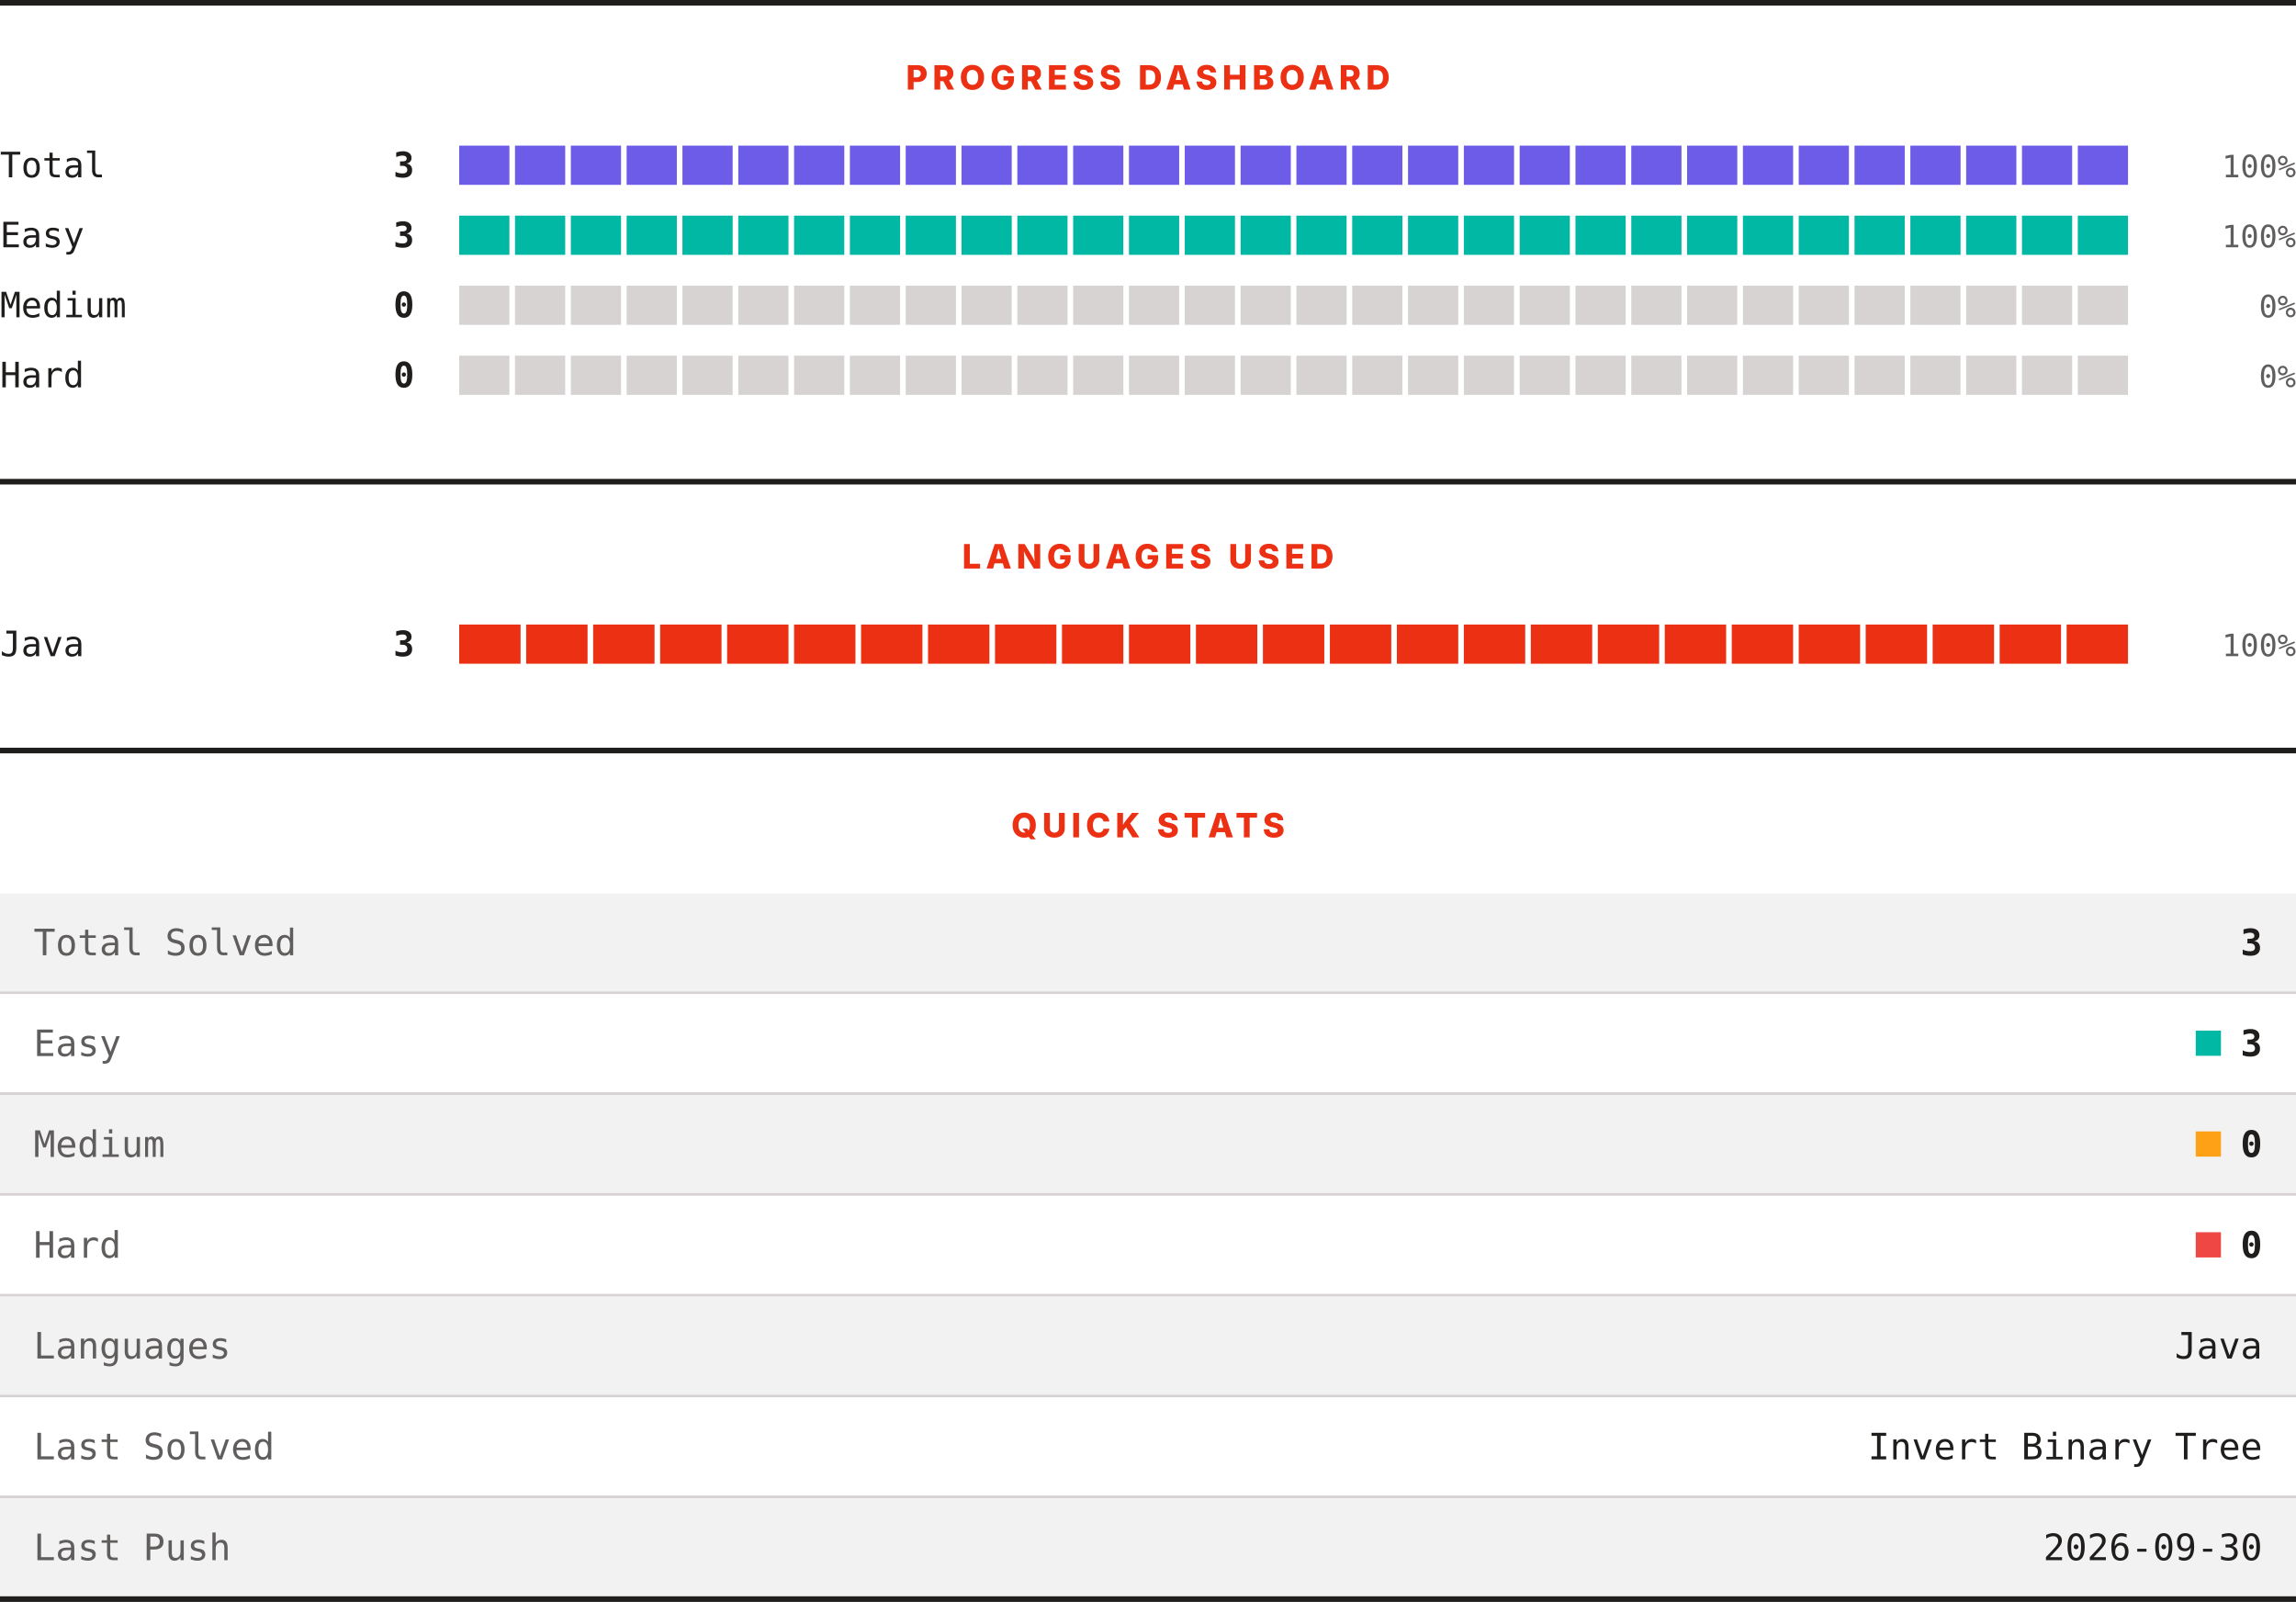
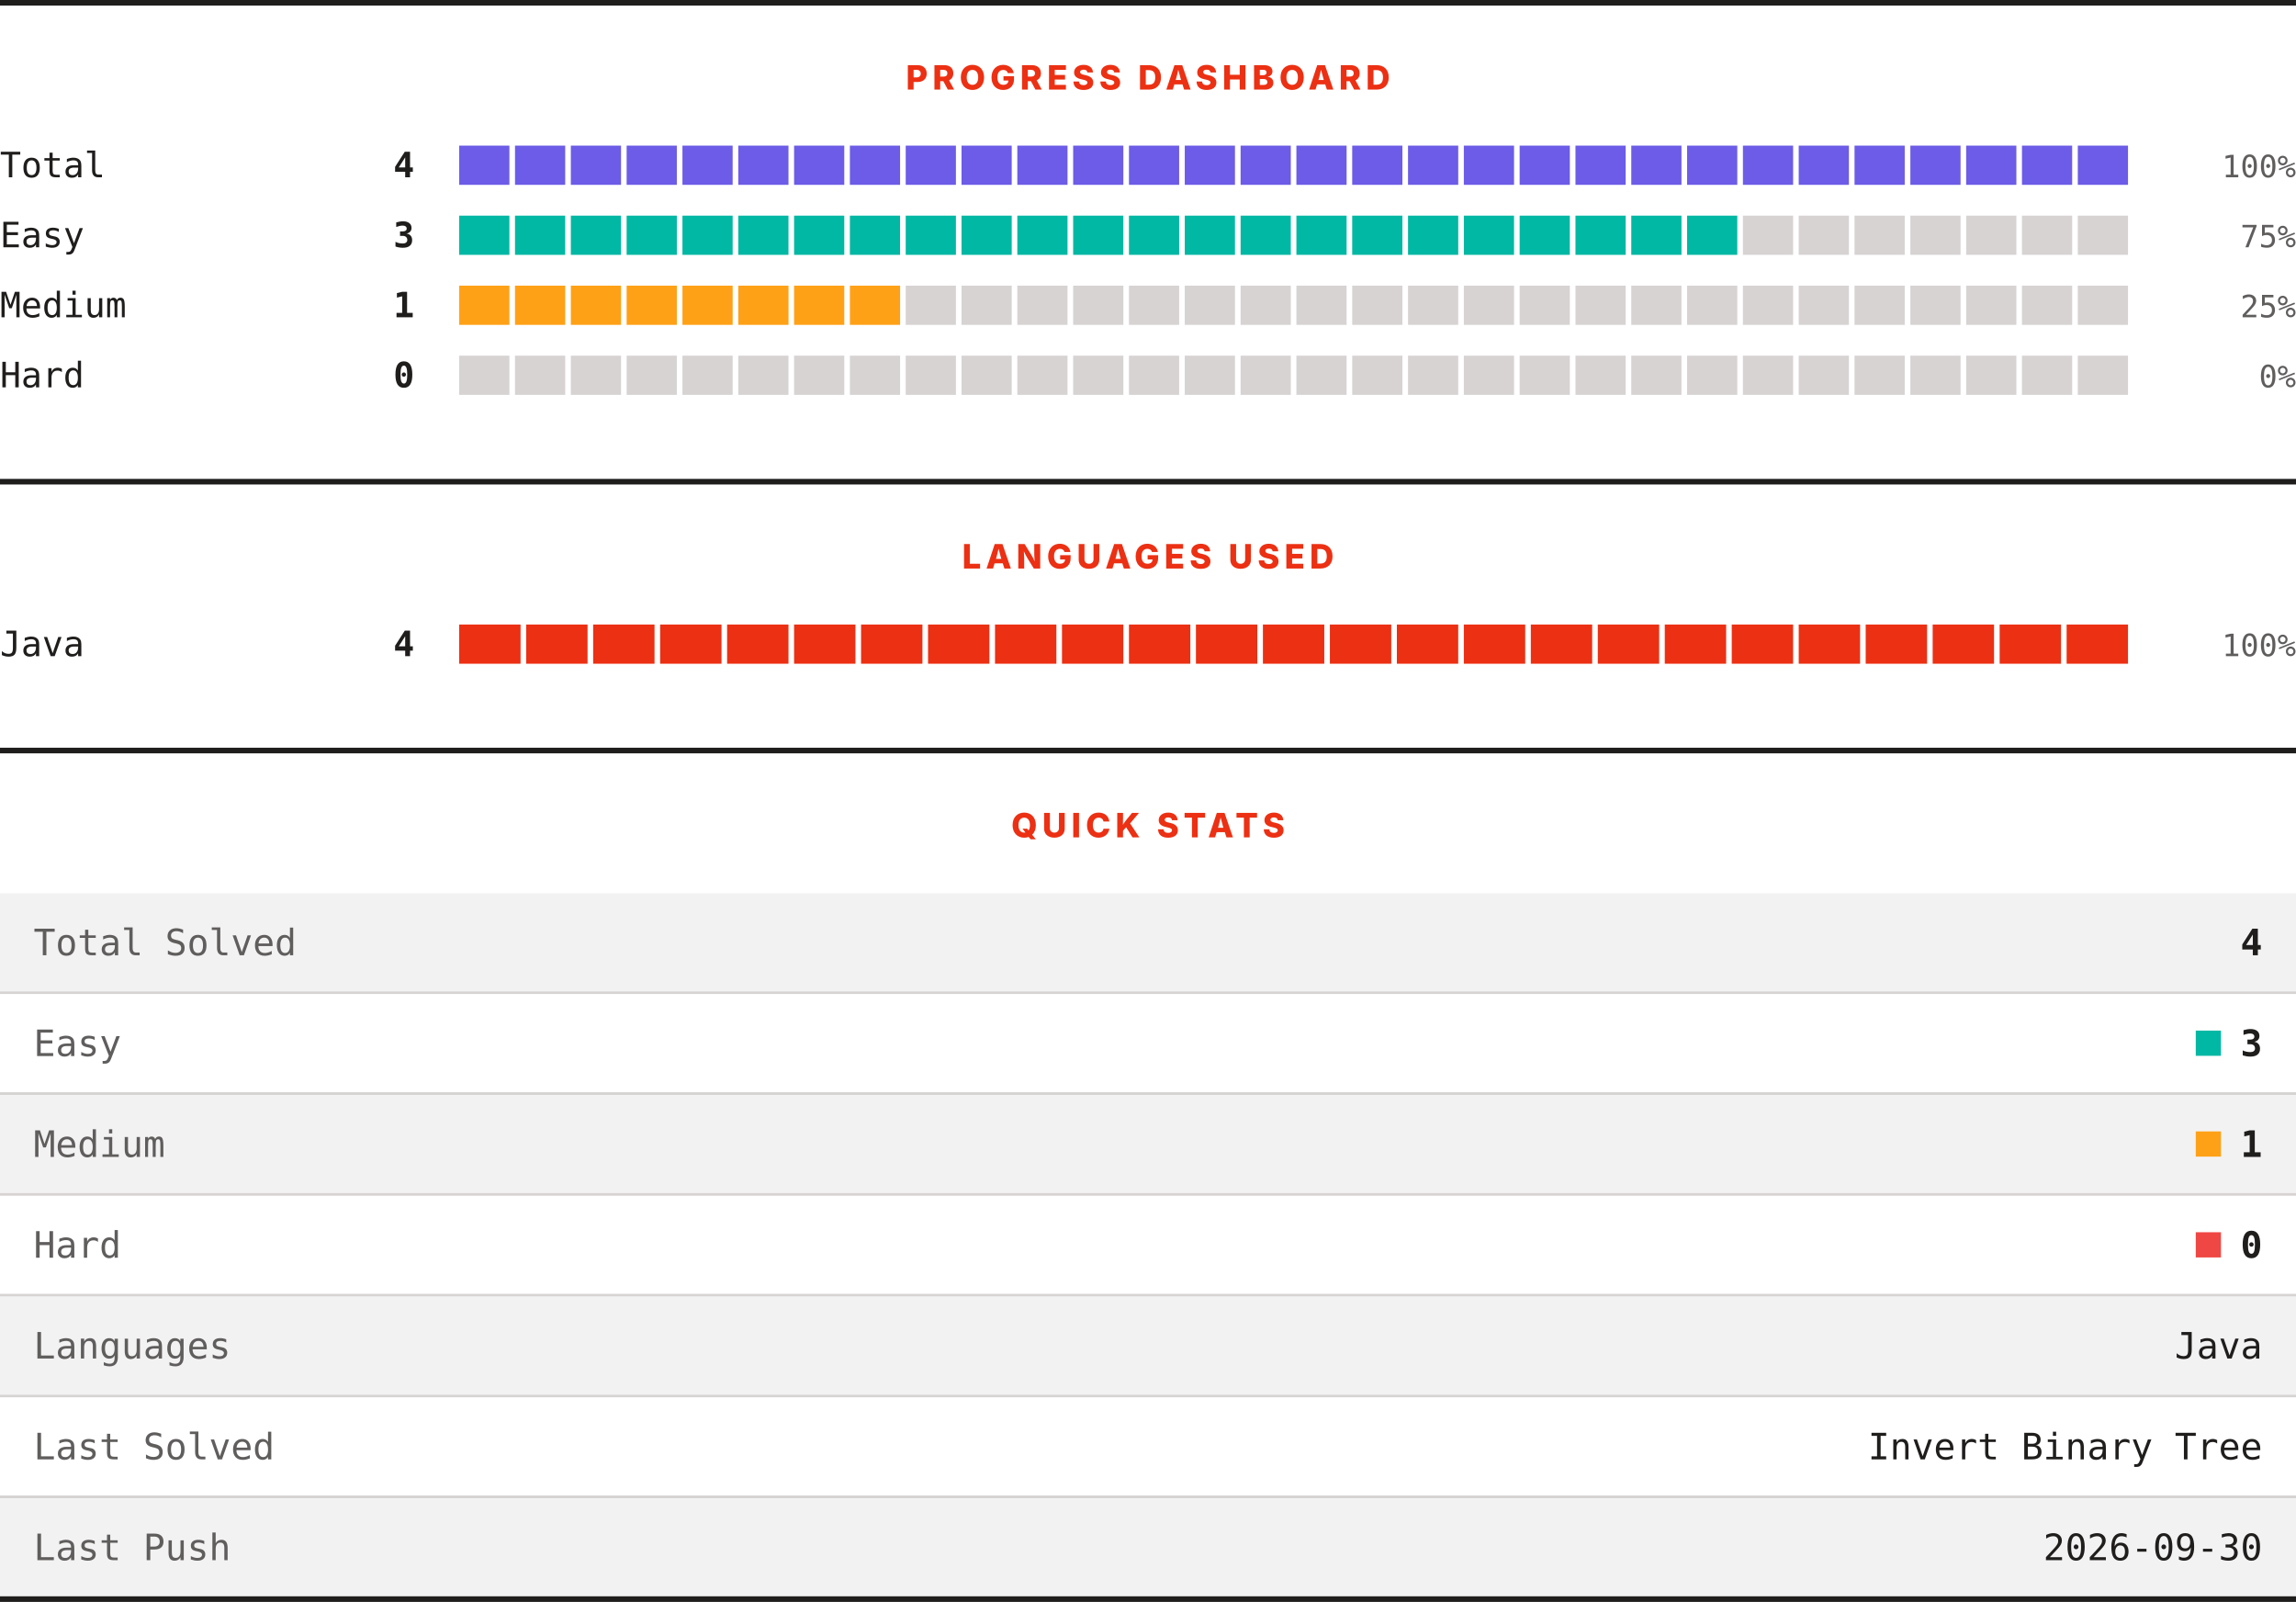
<svg xmlns="http://www.w3.org/2000/svg" width="820" height="572" viewBox="0 0 820 572" role="img" aria-label="LeetCode progress, languages and quick stats">
  <rect width="820" height="572" fill="#ffffff" />
  <rect x="0" y="0" width="820" height="2" fill="#201e1d" />
  <text x="410" y="32" text-anchor="middle" font-family="Archivo, system-ui, -apple-system, Segoe UI, sans-serif" font-size="12" font-weight="800" letter-spacing="1.68" fill="#ec3013">PROGRESS DASHBOARD</text>
  <text x="0" y="63.3" font-family="ui-monospace, SFMono-Regular, Menlo, Consolas, monospace" font-size="12.5" fill="#201e1d">Total</text>
-   <text x="148" y="63.3" text-anchor="end" font-family="ui-monospace, SFMono-Regular, Menlo, Consolas, monospace" font-size="12.5" font-weight="700" fill="#201e1d">3</text>
+   <text x="148" y="63.3" text-anchor="end" font-family="ui-monospace, SFMono-Regular, Menlo, Consolas, monospace" font-size="12.5" font-weight="700" fill="#201e1d">4</text>
  <rect x="164.00" y="52" width="17.93" height="14" fill="#6c5ce7" />
  <rect x="183.93" y="52" width="17.93" height="14" fill="#6c5ce7" />
  <rect x="203.87" y="52" width="17.93" height="14" fill="#6c5ce7" />
  <rect x="223.80" y="52" width="17.93" height="14" fill="#6c5ce7" />
  <rect x="243.73" y="52" width="17.93" height="14" fill="#6c5ce7" />
  <rect x="263.67" y="52" width="17.93" height="14" fill="#6c5ce7" />
  <rect x="283.60" y="52" width="17.93" height="14" fill="#6c5ce7" />
  <rect x="303.53" y="52" width="17.93" height="14" fill="#6c5ce7" />
  <rect x="323.47" y="52" width="17.93" height="14" fill="#6c5ce7" />
  <rect x="343.40" y="52" width="17.93" height="14" fill="#6c5ce7" />
  <rect x="363.33" y="52" width="17.93" height="14" fill="#6c5ce7" />
  <rect x="383.27" y="52" width="17.93" height="14" fill="#6c5ce7" />
  <rect x="403.20" y="52" width="17.93" height="14" fill="#6c5ce7" />
  <rect x="423.13" y="52" width="17.93" height="14" fill="#6c5ce7" />
  <rect x="443.07" y="52" width="17.93" height="14" fill="#6c5ce7" />
  <rect x="463.00" y="52" width="17.93" height="14" fill="#6c5ce7" />
  <rect x="482.93" y="52" width="17.93" height="14" fill="#6c5ce7" />
  <rect x="502.87" y="52" width="17.93" height="14" fill="#6c5ce7" />
  <rect x="522.80" y="52" width="17.93" height="14" fill="#6c5ce7" />
  <rect x="542.73" y="52" width="17.93" height="14" fill="#6c5ce7" />
  <rect x="562.67" y="52" width="17.93" height="14" fill="#6c5ce7" />
  <rect x="582.60" y="52" width="17.93" height="14" fill="#6c5ce7" />
  <rect x="602.53" y="52" width="17.93" height="14" fill="#6c5ce7" />
  <rect x="622.47" y="52" width="17.93" height="14" fill="#6c5ce7" />
  <rect x="642.40" y="52" width="17.93" height="14" fill="#6c5ce7" />
  <rect x="662.33" y="52" width="17.93" height="14" fill="#6c5ce7" />
  <rect x="682.27" y="52" width="17.93" height="14" fill="#6c5ce7" />
  <rect x="702.20" y="52" width="17.93" height="14" fill="#6c5ce7" />
  <rect x="722.13" y="52" width="17.93" height="14" fill="#6c5ce7" />
  <rect x="742.07" y="52" width="17.93" height="14" fill="#6c5ce7" />
  <text x="820" y="63.3" text-anchor="end" font-family="ui-monospace, SFMono-Regular, Menlo, Consolas, monospace" font-size="11" fill="#605d5d">100%</text>
  <text x="0" y="88.3" font-family="ui-monospace, SFMono-Regular, Menlo, Consolas, monospace" font-size="12.5" fill="#201e1d">Easy</text>
  <text x="148" y="88.3" text-anchor="end" font-family="ui-monospace, SFMono-Regular, Menlo, Consolas, monospace" font-size="12.5" font-weight="700" fill="#201e1d">3</text>
  <rect x="164.00" y="77" width="17.93" height="14" fill="#00b8a3" />
  <rect x="183.93" y="77" width="17.93" height="14" fill="#00b8a3" />
  <rect x="203.87" y="77" width="17.93" height="14" fill="#00b8a3" />
  <rect x="223.80" y="77" width="17.93" height="14" fill="#00b8a3" />
  <rect x="243.73" y="77" width="17.93" height="14" fill="#00b8a3" />
  <rect x="263.67" y="77" width="17.93" height="14" fill="#00b8a3" />
  <rect x="283.60" y="77" width="17.93" height="14" fill="#00b8a3" />
  <rect x="303.53" y="77" width="17.93" height="14" fill="#00b8a3" />
  <rect x="323.47" y="77" width="17.93" height="14" fill="#00b8a3" />
  <rect x="343.40" y="77" width="17.93" height="14" fill="#00b8a3" />
  <rect x="363.33" y="77" width="17.93" height="14" fill="#00b8a3" />
  <rect x="383.27" y="77" width="17.93" height="14" fill="#00b8a3" />
  <rect x="403.20" y="77" width="17.93" height="14" fill="#00b8a3" />
  <rect x="423.13" y="77" width="17.93" height="14" fill="#00b8a3" />
  <rect x="443.07" y="77" width="17.93" height="14" fill="#00b8a3" />
  <rect x="463.00" y="77" width="17.93" height="14" fill="#00b8a3" />
  <rect x="482.93" y="77" width="17.93" height="14" fill="#00b8a3" />
  <rect x="502.87" y="77" width="17.93" height="14" fill="#00b8a3" />
  <rect x="522.80" y="77" width="17.93" height="14" fill="#00b8a3" />
  <rect x="542.73" y="77" width="17.93" height="14" fill="#00b8a3" />
  <rect x="562.67" y="77" width="17.93" height="14" fill="#00b8a3" />
  <rect x="582.60" y="77" width="17.93" height="14" fill="#00b8a3" />
  <rect x="602.53" y="77" width="17.93" height="14" fill="#00b8a3" />
-   <rect x="622.47" y="77" width="17.93" height="14" fill="#00b8a3" />
-   <rect x="642.40" y="77" width="17.93" height="14" fill="#00b8a3" />
-   <rect x="662.33" y="77" width="17.93" height="14" fill="#00b8a3" />
-   <rect x="682.27" y="77" width="17.93" height="14" fill="#00b8a3" />
-   <rect x="702.20" y="77" width="17.93" height="14" fill="#00b8a3" />
-   <rect x="722.13" y="77" width="17.93" height="14" fill="#00b8a3" />
-   <rect x="742.07" y="77" width="17.93" height="14" fill="#00b8a3" />
-   <text x="820" y="88.3" text-anchor="end" font-family="ui-monospace, SFMono-Regular, Menlo, Consolas, monospace" font-size="11" fill="#605d5d">100%</text>
+   <rect x="622.47" y="77" width="17.93" height="14" fill="#d7d3d3" />
+   <rect x="642.40" y="77" width="17.93" height="14" fill="#d7d3d3" />
+   <rect x="662.33" y="77" width="17.93" height="14" fill="#d7d3d3" />
+   <rect x="682.27" y="77" width="17.93" height="14" fill="#d7d3d3" />
+   <rect x="702.20" y="77" width="17.93" height="14" fill="#d7d3d3" />
+   <rect x="722.13" y="77" width="17.93" height="14" fill="#d7d3d3" />
+   <rect x="742.07" y="77" width="17.93" height="14" fill="#d7d3d3" />
+   <text x="820" y="88.3" text-anchor="end" font-family="ui-monospace, SFMono-Regular, Menlo, Consolas, monospace" font-size="11" fill="#605d5d">75%</text>
  <text x="0" y="113.3" font-family="ui-monospace, SFMono-Regular, Menlo, Consolas, monospace" font-size="12.5" fill="#201e1d">Medium</text>
-   <text x="148" y="113.3" text-anchor="end" font-family="ui-monospace, SFMono-Regular, Menlo, Consolas, monospace" font-size="12.5" font-weight="700" fill="#201e1d">0</text>
-   <rect x="164.00" y="102" width="17.93" height="14" fill="#d7d3d3" />
-   <rect x="183.93" y="102" width="17.93" height="14" fill="#d7d3d3" />
-   <rect x="203.87" y="102" width="17.93" height="14" fill="#d7d3d3" />
-   <rect x="223.80" y="102" width="17.93" height="14" fill="#d7d3d3" />
-   <rect x="243.73" y="102" width="17.93" height="14" fill="#d7d3d3" />
-   <rect x="263.67" y="102" width="17.93" height="14" fill="#d7d3d3" />
-   <rect x="283.60" y="102" width="17.93" height="14" fill="#d7d3d3" />
-   <rect x="303.53" y="102" width="17.93" height="14" fill="#d7d3d3" />
+   <text x="148" y="113.3" text-anchor="end" font-family="ui-monospace, SFMono-Regular, Menlo, Consolas, monospace" font-size="12.5" font-weight="700" fill="#201e1d">1</text>
+   <rect x="164.00" y="102" width="17.93" height="14" fill="#ffa116" />
+   <rect x="183.93" y="102" width="17.93" height="14" fill="#ffa116" />
+   <rect x="203.87" y="102" width="17.93" height="14" fill="#ffa116" />
+   <rect x="223.80" y="102" width="17.93" height="14" fill="#ffa116" />
+   <rect x="243.73" y="102" width="17.93" height="14" fill="#ffa116" />
+   <rect x="263.67" y="102" width="17.93" height="14" fill="#ffa116" />
+   <rect x="283.60" y="102" width="17.93" height="14" fill="#ffa116" />
+   <rect x="303.53" y="102" width="17.93" height="14" fill="#ffa116" />
  <rect x="323.47" y="102" width="17.93" height="14" fill="#d7d3d3" />
  <rect x="343.40" y="102" width="17.93" height="14" fill="#d7d3d3" />
  <rect x="363.33" y="102" width="17.93" height="14" fill="#d7d3d3" />
  <rect x="383.27" y="102" width="17.93" height="14" fill="#d7d3d3" />
  <rect x="403.20" y="102" width="17.93" height="14" fill="#d7d3d3" />
  <rect x="423.13" y="102" width="17.93" height="14" fill="#d7d3d3" />
  <rect x="443.07" y="102" width="17.93" height="14" fill="#d7d3d3" />
  <rect x="463.00" y="102" width="17.93" height="14" fill="#d7d3d3" />
  <rect x="482.93" y="102" width="17.93" height="14" fill="#d7d3d3" />
  <rect x="502.87" y="102" width="17.93" height="14" fill="#d7d3d3" />
  <rect x="522.80" y="102" width="17.93" height="14" fill="#d7d3d3" />
  <rect x="542.73" y="102" width="17.93" height="14" fill="#d7d3d3" />
  <rect x="562.67" y="102" width="17.93" height="14" fill="#d7d3d3" />
  <rect x="582.60" y="102" width="17.93" height="14" fill="#d7d3d3" />
  <rect x="602.53" y="102" width="17.93" height="14" fill="#d7d3d3" />
  <rect x="622.47" y="102" width="17.93" height="14" fill="#d7d3d3" />
  <rect x="642.40" y="102" width="17.93" height="14" fill="#d7d3d3" />
  <rect x="662.33" y="102" width="17.93" height="14" fill="#d7d3d3" />
  <rect x="682.27" y="102" width="17.93" height="14" fill="#d7d3d3" />
  <rect x="702.20" y="102" width="17.93" height="14" fill="#d7d3d3" />
  <rect x="722.13" y="102" width="17.93" height="14" fill="#d7d3d3" />
  <rect x="742.07" y="102" width="17.93" height="14" fill="#d7d3d3" />
-   <text x="820" y="113.3" text-anchor="end" font-family="ui-monospace, SFMono-Regular, Menlo, Consolas, monospace" font-size="11" fill="#605d5d">0%</text>
+   <text x="820" y="113.3" text-anchor="end" font-family="ui-monospace, SFMono-Regular, Menlo, Consolas, monospace" font-size="11" fill="#605d5d">25%</text>
  <text x="0" y="138.3" font-family="ui-monospace, SFMono-Regular, Menlo, Consolas, monospace" font-size="12.5" fill="#201e1d">Hard</text>
  <text x="148" y="138.3" text-anchor="end" font-family="ui-monospace, SFMono-Regular, Menlo, Consolas, monospace" font-size="12.5" font-weight="700" fill="#201e1d">0</text>
  <rect x="164.00" y="127" width="17.93" height="14" fill="#d7d3d3" />
  <rect x="183.93" y="127" width="17.93" height="14" fill="#d7d3d3" />
  <rect x="203.87" y="127" width="17.93" height="14" fill="#d7d3d3" />
  <rect x="223.80" y="127" width="17.93" height="14" fill="#d7d3d3" />
  <rect x="243.73" y="127" width="17.93" height="14" fill="#d7d3d3" />
  <rect x="263.67" y="127" width="17.93" height="14" fill="#d7d3d3" />
  <rect x="283.60" y="127" width="17.93" height="14" fill="#d7d3d3" />
  <rect x="303.53" y="127" width="17.93" height="14" fill="#d7d3d3" />
  <rect x="323.47" y="127" width="17.93" height="14" fill="#d7d3d3" />
  <rect x="343.40" y="127" width="17.93" height="14" fill="#d7d3d3" />
  <rect x="363.33" y="127" width="17.93" height="14" fill="#d7d3d3" />
  <rect x="383.27" y="127" width="17.93" height="14" fill="#d7d3d3" />
  <rect x="403.20" y="127" width="17.93" height="14" fill="#d7d3d3" />
  <rect x="423.13" y="127" width="17.93" height="14" fill="#d7d3d3" />
  <rect x="443.07" y="127" width="17.93" height="14" fill="#d7d3d3" />
  <rect x="463.00" y="127" width="17.93" height="14" fill="#d7d3d3" />
  <rect x="482.93" y="127" width="17.93" height="14" fill="#d7d3d3" />
  <rect x="502.87" y="127" width="17.93" height="14" fill="#d7d3d3" />
  <rect x="522.80" y="127" width="17.93" height="14" fill="#d7d3d3" />
  <rect x="542.73" y="127" width="17.93" height="14" fill="#d7d3d3" />
  <rect x="562.67" y="127" width="17.93" height="14" fill="#d7d3d3" />
  <rect x="582.60" y="127" width="17.93" height="14" fill="#d7d3d3" />
  <rect x="602.53" y="127" width="17.93" height="14" fill="#d7d3d3" />
  <rect x="622.47" y="127" width="17.93" height="14" fill="#d7d3d3" />
  <rect x="642.40" y="127" width="17.93" height="14" fill="#d7d3d3" />
  <rect x="662.33" y="127" width="17.93" height="14" fill="#d7d3d3" />
  <rect x="682.27" y="127" width="17.93" height="14" fill="#d7d3d3" />
  <rect x="702.20" y="127" width="17.93" height="14" fill="#d7d3d3" />
  <rect x="722.13" y="127" width="17.93" height="14" fill="#d7d3d3" />
  <rect x="742.07" y="127" width="17.93" height="14" fill="#d7d3d3" />
  <text x="820" y="138.3" text-anchor="end" font-family="ui-monospace, SFMono-Regular, Menlo, Consolas, monospace" font-size="11" fill="#605d5d">0%</text>
  <rect x="0" y="171" width="820" height="2" fill="#201e1d" />
  <text x="410" y="203" text-anchor="middle" font-family="Archivo, system-ui, -apple-system, Segoe UI, sans-serif" font-size="12" font-weight="800" letter-spacing="1.68" fill="#ec3013">LANGUAGES USED</text>
  <text x="0" y="234.3" font-family="ui-monospace, SFMono-Regular, Menlo, Consolas, monospace" font-size="12.5" fill="#201e1d">Java</text>
-   <text x="148" y="234.3" text-anchor="end" font-family="ui-monospace, SFMono-Regular, Menlo, Consolas, monospace" font-size="12.5" font-weight="700" fill="#201e1d">3</text>
+   <text x="148" y="234.3" text-anchor="end" font-family="ui-monospace, SFMono-Regular, Menlo, Consolas, monospace" font-size="12.5" font-weight="700" fill="#201e1d">4</text>
  <rect x="164.00" y="223" width="21.92" height="14" fill="#ec3013" />
  <rect x="187.92" y="223" width="21.92" height="14" fill="#ec3013" />
  <rect x="211.84" y="223" width="21.92" height="14" fill="#ec3013" />
  <rect x="235.76" y="223" width="21.92" height="14" fill="#ec3013" />
  <rect x="259.68" y="223" width="21.92" height="14" fill="#ec3013" />
  <rect x="283.60" y="223" width="21.92" height="14" fill="#ec3013" />
  <rect x="307.52" y="223" width="21.92" height="14" fill="#ec3013" />
  <rect x="331.44" y="223" width="21.92" height="14" fill="#ec3013" />
  <rect x="355.36" y="223" width="21.92" height="14" fill="#ec3013" />
  <rect x="379.28" y="223" width="21.92" height="14" fill="#ec3013" />
  <rect x="403.20" y="223" width="21.92" height="14" fill="#ec3013" />
  <rect x="427.12" y="223" width="21.92" height="14" fill="#ec3013" />
  <rect x="451.04" y="223" width="21.92" height="14" fill="#ec3013" />
  <rect x="474.96" y="223" width="21.92" height="14" fill="#ec3013" />
  <rect x="498.88" y="223" width="21.92" height="14" fill="#ec3013" />
  <rect x="522.80" y="223" width="21.92" height="14" fill="#ec3013" />
  <rect x="546.72" y="223" width="21.92" height="14" fill="#ec3013" />
  <rect x="570.64" y="223" width="21.92" height="14" fill="#ec3013" />
  <rect x="594.56" y="223" width="21.92" height="14" fill="#ec3013" />
  <rect x="618.48" y="223" width="21.92" height="14" fill="#ec3013" />
  <rect x="642.40" y="223" width="21.92" height="14" fill="#ec3013" />
  <rect x="666.32" y="223" width="21.92" height="14" fill="#ec3013" />
  <rect x="690.24" y="223" width="21.92" height="14" fill="#ec3013" />
  <rect x="714.16" y="223" width="21.92" height="14" fill="#ec3013" />
  <rect x="738.08" y="223" width="21.92" height="14" fill="#ec3013" />
  <text x="820" y="234.3" text-anchor="end" font-family="ui-monospace, SFMono-Regular, Menlo, Consolas, monospace" font-size="11" fill="#605d5d">100%</text>
  <rect x="0" y="267" width="820" height="2" fill="#201e1d" />
  <text x="410" y="299" text-anchor="middle" font-family="Archivo, system-ui, -apple-system, Segoe UI, sans-serif" font-size="12" font-weight="800" letter-spacing="1.68" fill="#ec3013">QUICK STATS</text>
  <rect x="0" y="319" width="820" height="35" fill="#f3f2f2" />
  <text x="12" y="341.1" font-family="ui-monospace, SFMono-Regular, Menlo, Consolas, monospace" font-size="13" fill="#605d5d">Total Solved</text>
-   <text x="808" y="341.1" text-anchor="end" font-family="ui-monospace, SFMono-Regular, Menlo, Consolas, monospace" font-size="13" font-weight="700" fill="#201e1d">3</text>
+   <text x="808" y="341.1" text-anchor="end" font-family="ui-monospace, SFMono-Regular, Menlo, Consolas, monospace" font-size="13" font-weight="700" fill="#201e1d">4</text>
  <rect x="0" y="354" width="820" height="1" fill="#d7d3d3" />
  <rect x="0" y="355" width="820" height="35" fill="#ffffff" />
  <text x="12" y="377.1" font-family="ui-monospace, SFMono-Regular, Menlo, Consolas, monospace" font-size="13" fill="#605d5d">Easy</text>
  <rect x="784.2" y="368" width="9" height="9" fill="#00b8a3" />
  <text x="808" y="377.1" text-anchor="end" font-family="ui-monospace, SFMono-Regular, Menlo, Consolas, monospace" font-size="13" font-weight="700" fill="#201e1d">3</text>
  <rect x="0" y="390" width="820" height="1" fill="#d7d3d3" />
  <rect x="0" y="391" width="820" height="35" fill="#f3f2f2" />
  <text x="12" y="413.1" font-family="ui-monospace, SFMono-Regular, Menlo, Consolas, monospace" font-size="13" fill="#605d5d">Medium</text>
  <rect x="784.2" y="404" width="9" height="9" fill="#ffa116" />
-   <text x="808" y="413.1" text-anchor="end" font-family="ui-monospace, SFMono-Regular, Menlo, Consolas, monospace" font-size="13" font-weight="700" fill="#201e1d">0</text>
+   <text x="808" y="413.1" text-anchor="end" font-family="ui-monospace, SFMono-Regular, Menlo, Consolas, monospace" font-size="13" font-weight="700" fill="#201e1d">1</text>
  <rect x="0" y="426" width="820" height="1" fill="#d7d3d3" />
  <rect x="0" y="427" width="820" height="35" fill="#ffffff" />
  <text x="12" y="449.1" font-family="ui-monospace, SFMono-Regular, Menlo, Consolas, monospace" font-size="13" fill="#605d5d">Hard</text>
  <rect x="784.2" y="440" width="9" height="9" fill="#ef4743" />
  <text x="808" y="449.1" text-anchor="end" font-family="ui-monospace, SFMono-Regular, Menlo, Consolas, monospace" font-size="13" font-weight="700" fill="#201e1d">0</text>
  <rect x="0" y="462" width="820" height="1" fill="#d7d3d3" />
  <rect x="0" y="463" width="820" height="35" fill="#f3f2f2" />
  <text x="12" y="485.1" font-family="ui-monospace, SFMono-Regular, Menlo, Consolas, monospace" font-size="13" fill="#605d5d">Languages</text>
  <text x="808" y="485.1" text-anchor="end" font-family="ui-monospace, SFMono-Regular, Menlo, Consolas, monospace" font-size="13" fill="#201e1d">Java</text>
  <rect x="0" y="498" width="820" height="1" fill="#d7d3d3" />
  <rect x="0" y="499" width="820" height="35" fill="#ffffff" />
  <text x="12" y="521.1" font-family="ui-monospace, SFMono-Regular, Menlo, Consolas, monospace" font-size="13" fill="#605d5d">Last Solved</text>
  <text x="808" y="521.1" text-anchor="end" font-family="ui-monospace, SFMono-Regular, Menlo, Consolas, monospace" font-size="13" fill="#201e1d">Invert Binary Tree</text>
  <rect x="0" y="534" width="820" height="1" fill="#d7d3d3" />
  <rect x="0" y="535" width="820" height="35" fill="#f3f2f2" />
  <text x="12" y="557.1" font-family="ui-monospace, SFMono-Regular, Menlo, Consolas, monospace" font-size="13" fill="#605d5d">Last Push</text>
  <text x="808" y="557.1" text-anchor="end" font-family="ui-monospace, SFMono-Regular, Menlo, Consolas, monospace" font-size="13" fill="#201e1d">2026-09-30</text>
  <rect x="0" y="570" width="820" height="2" fill="#201e1d" />
</svg>
